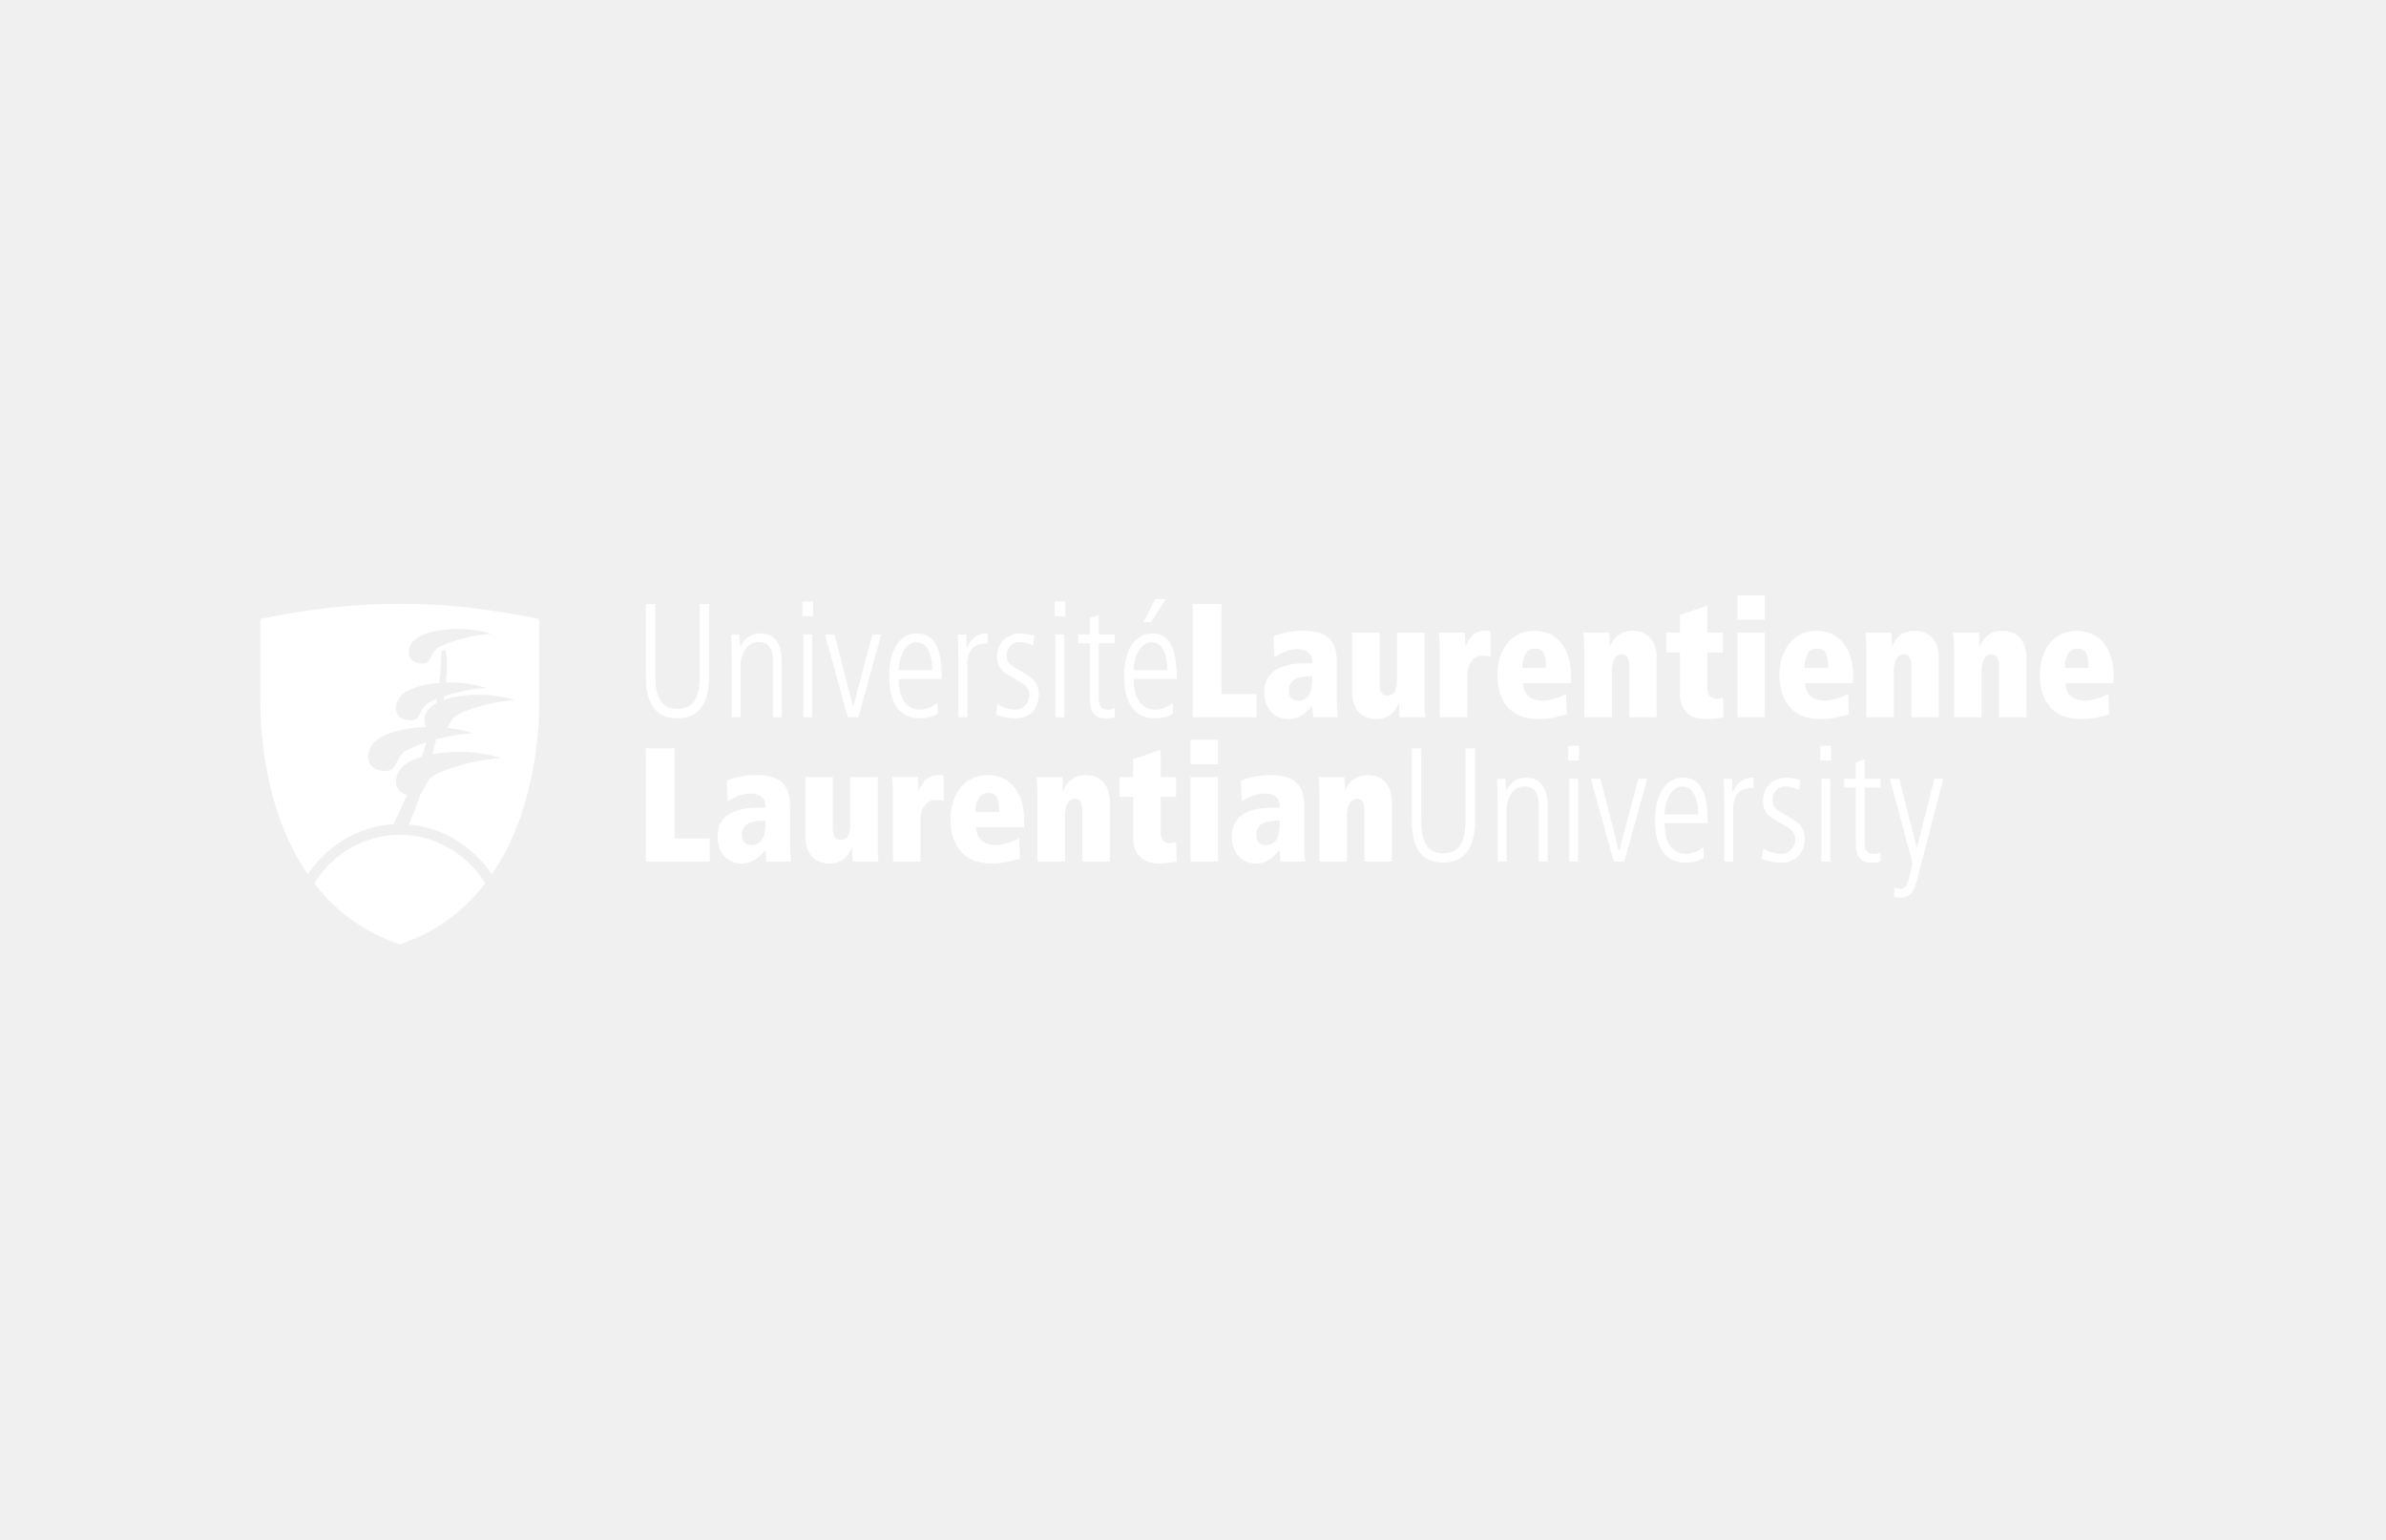
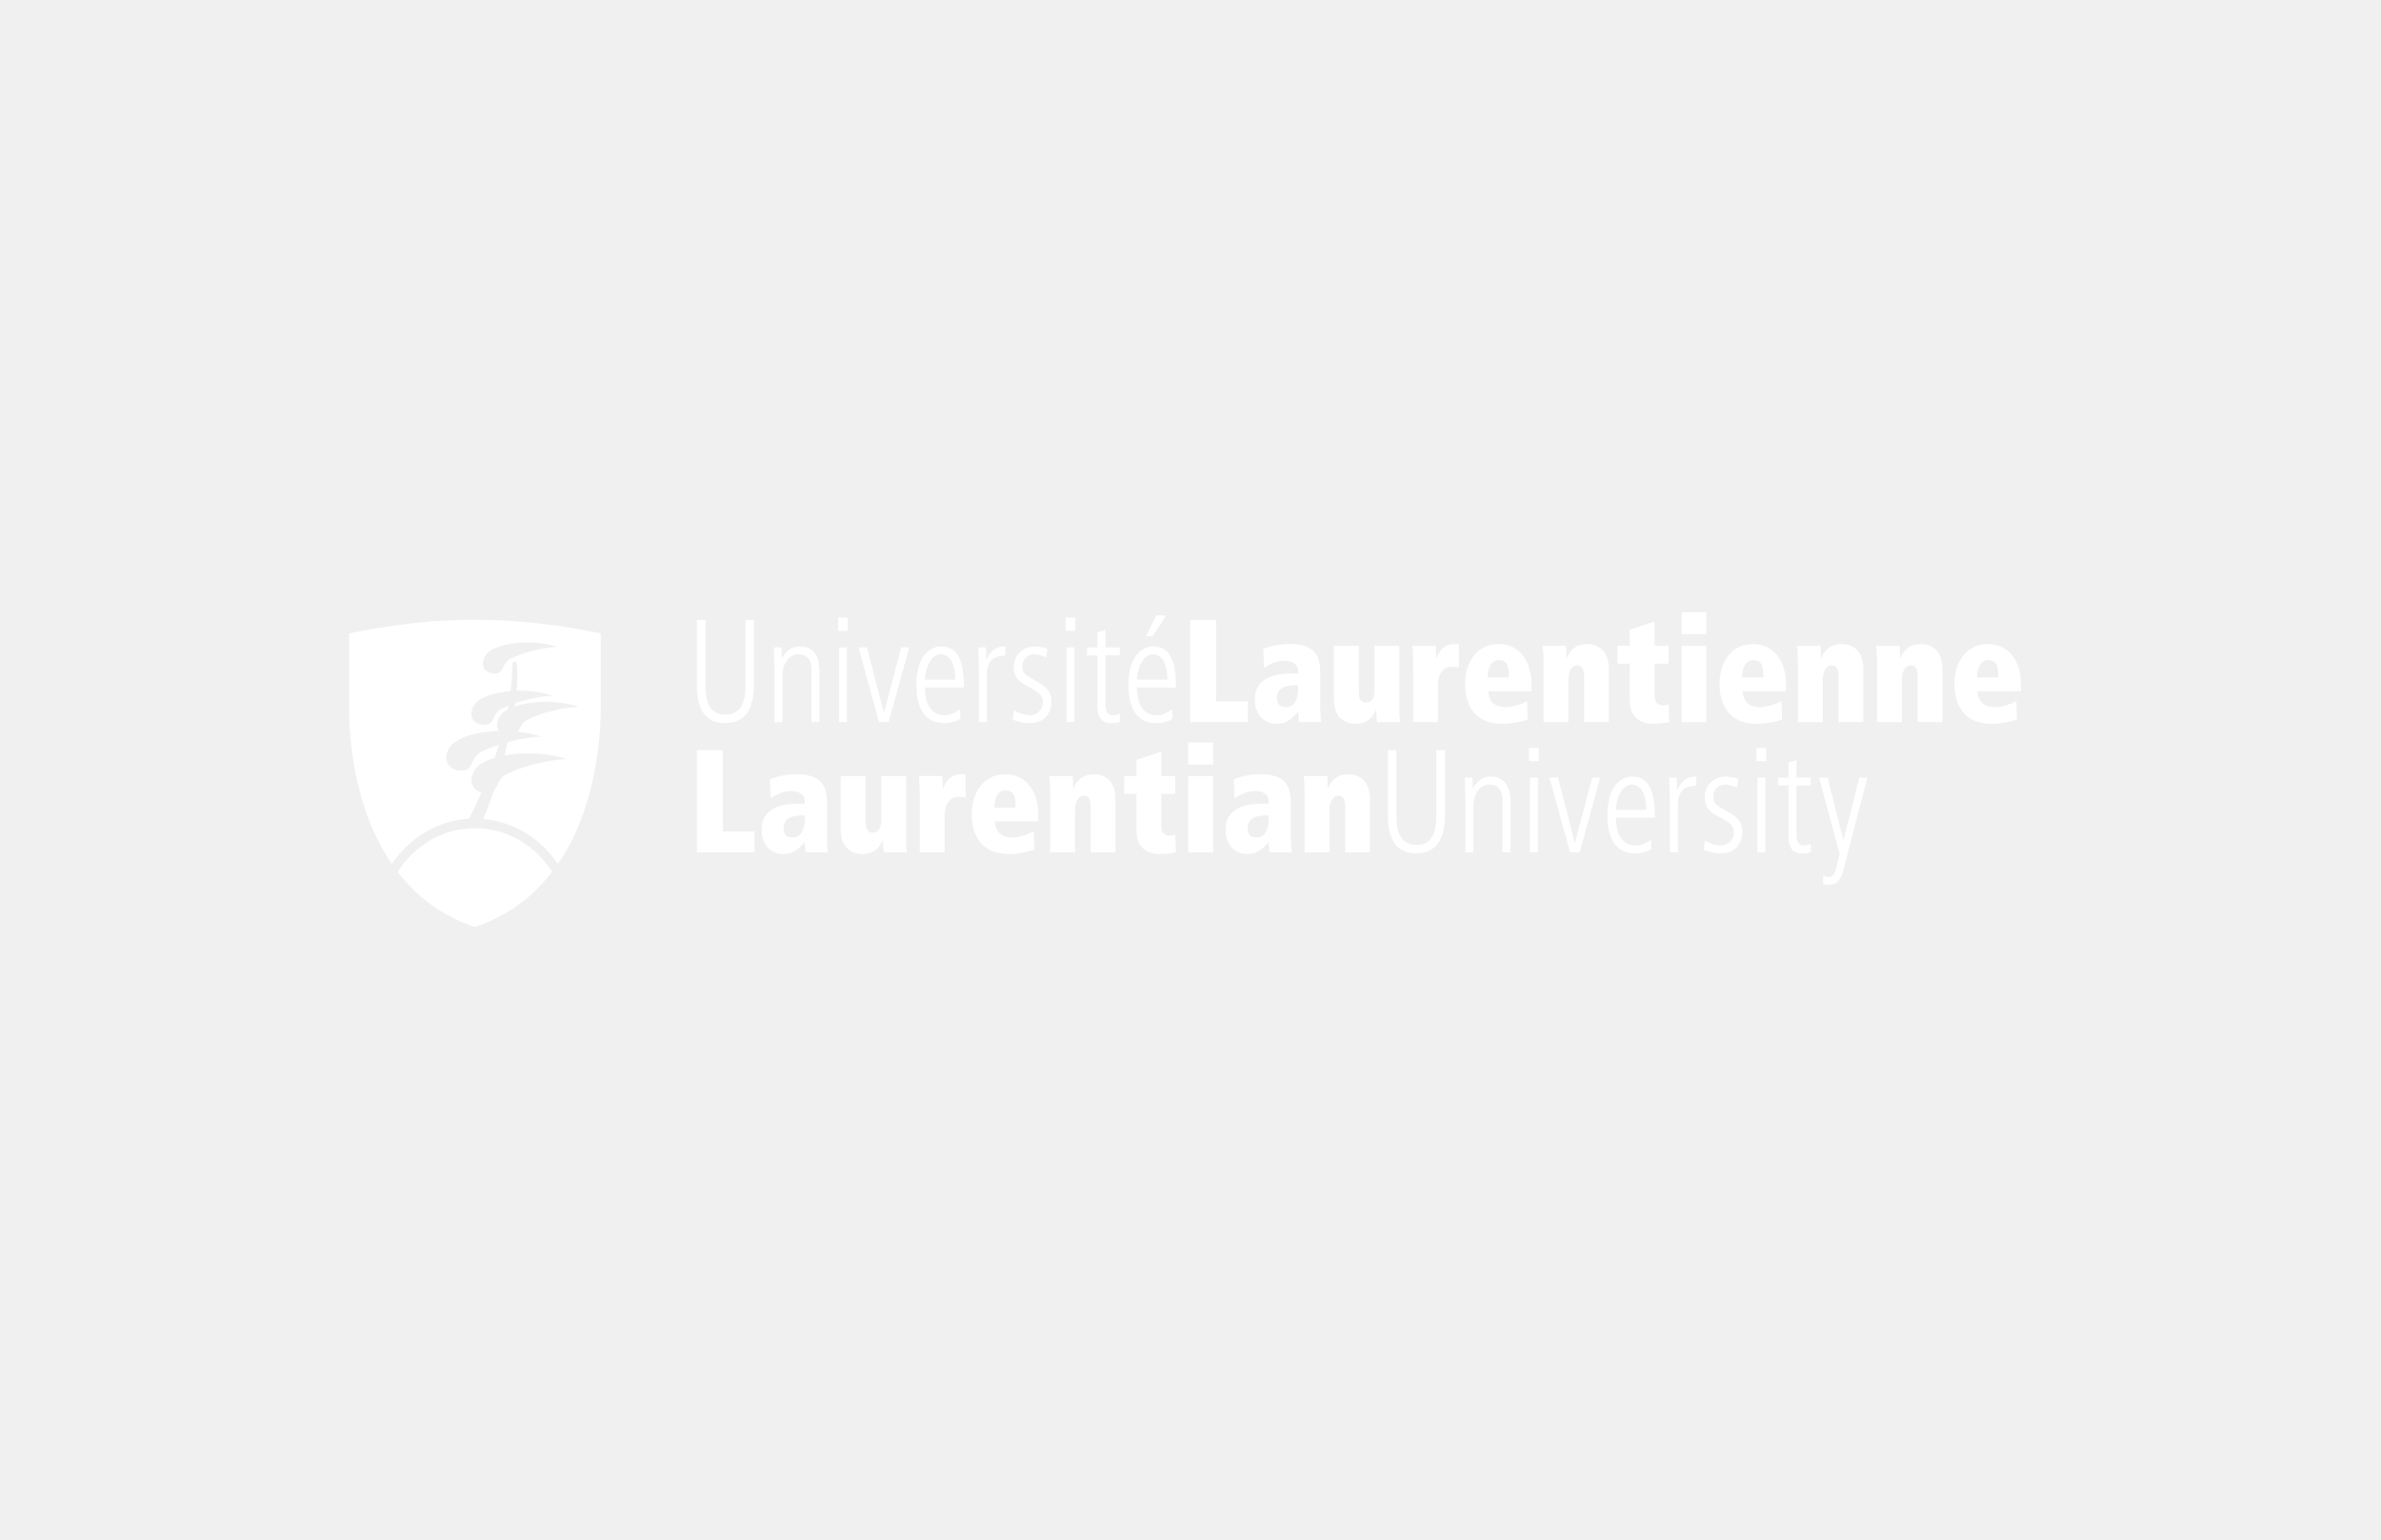
- <svg xmlns="http://www.w3.org/2000/svg" version="1.1" id="Layer_1" x="0px" y="0px" width="358px" height="231px" viewBox="0 0 358 231" enable-background="new 0 0 358 231" xml:space="preserve">
+ <svg xmlns="http://www.w3.org/2000/svg" version="1.1" id="Layer_1" x="0px" y="0px" width="396px" height="256px" viewBox="-19 -12.5 396 256" enable-background="new -19 -12.5 396 256" xml:space="preserve">
  <g>
-     <polygon fill="#FFFFFF" points="96.905,112.308 101.217,112.308 101.217,125.839 106.487,125.839 106.487,129.296 96.905,129.296     " />
-     <path fill="#FFFFFF" d="M118.541,126.508c0,1.02,0.066,2.039,0.126,2.79h-3.661c-0.063-0.571-0.151-1.154-0.151-1.755   c-1.188,1.429-2.124,2.051-3.57,2.051c-2.107,0-3.625-1.596-3.625-4.048c0-2.813,1.997-4.332,6.144-4.332h1.051v-0.382   c0-0.807-0.611-1.74-2.239-1.74c-1.292,0-2.563,0.607-3.438,1.201l-0.135-3.139c0.977-0.397,2.476-0.838,4.462-0.838   c4.194,0,5.036,2.093,5.036,4.705V126.508z M114.855,123.162h-0.474c-1.84,0-3.058,0.617-3.058,2.106   c0,1.122,0.577,1.565,1.43,1.565c1.898,0,2.102-2.063,2.102-3.254V123.162z" />
-     <path fill="#FFFFFF" d="M131.697,127.197c0,0.965,0.063,1.774,0.137,2.101h-3.87c-0.077-0.501-0.105-1.405-0.105-2.112h-0.041   c-0.228,0.684-1.029,2.409-3.375,2.409c-2.035,0-3.624-1.306-3.624-4.084v-8.888h4.143v7.62c0,1.21,0.346,1.802,1.166,1.802   c1.177,0,1.438-1.15,1.438-2.091v-7.331h4.132V127.197z" />
-     <path fill="#FFFFFF" d="M133.976,120.293c0-1.807-0.06-3.105-0.12-3.691h3.856c0.077,0.53,0.099,1.431,0.099,2.127h0.044   c0.344-0.992,1.073-2.412,3.053-2.412c0.306,0,0.432,0.032,0.688,0.074v3.816c-0.175-0.072-0.748-0.137-1.226-0.137   c-1.342,0-2.267,1.234-2.267,2.924v6.304h-4.126V120.293z" />
-     <path fill="#FFFFFF" d="M146.458,124.148c0.112,2.069,1.453,2.686,2.981,2.686c1.119,0,2.484-0.547,3.493-1.01l0.091,3.045   c-0.979,0.326-2.503,0.708-4.178,0.726c-4.841,0.017-6.232-3.443-6.232-6.684c0-3.487,1.944-6.595,5.551-6.595   c3.729,0,5.501,3.143,5.501,6.611v1.221H146.458z M149.908,121.874v-0.362c0-1.709-0.44-2.514-1.684-2.514   c-1.161,0-1.86,1.119-1.86,2.876H149.908z" />
-     <path fill="#FFFFFF" d="M155.659,119.193c0-0.947-0.058-2.008-0.137-2.57h3.867c0.074,0.509,0.097,1.409,0.097,2.105h0.055   c0.219-0.681,1.025-2.41,3.374-2.41c2.027,0,3.607,1.293,3.607,4.102v8.878h-4.132v-7.596c0-1.244-0.341-1.812-1.1-1.812   c-1.045,0-1.496,1.134-1.496,2.454v6.953h-4.135V119.193z" />
-     <path fill="#FFFFFF" d="M167.967,116.623h2.045v-2.695l4.134-1.37v4.065h2.312v2.961h-2.312v5.41c0,1.066,0.61,1.529,1.354,1.529   c0.406,0,0.775-0.072,0.959-0.18l0.119,2.954c-0.545,0.124-1.547,0.296-2.74,0.296c-2.255,0-3.825-1.361-3.825-3.736v-6.273h-2.045   V116.623z" />
-     <path fill="#FFFFFF" d="M178.617,111.026h4.131v3.669h-4.131V111.026z M178.617,116.623h4.131v12.675h-4.131V116.623z" />
-     <path fill="#FFFFFF" d="M195.68,126.508c0,1.02,0.074,2.039,0.162,2.79h-3.691c-0.039-0.571-0.132-1.154-0.132-1.755   c-1.205,1.429-2.124,2.051-3.582,2.051c-2.102,0-3.614-1.596-3.614-4.048c0-2.813,1.986-4.332,6.138-4.332h1.059v-0.382   c0-0.807-0.616-1.74-2.251-1.74c-1.271,0-2.568,0.607-3.433,1.201l-0.137-3.139c0.984-0.397,2.47-0.838,4.458-0.838   c4.202,0,5.023,2.093,5.023,4.705V126.508z M192.019,123.162h-0.479c-1.84,0-3.044,0.617-3.044,2.106   c0,1.122,0.562,1.565,1.418,1.565c1.917,0,2.104-2.063,2.104-3.254V123.162z" />
-     <path fill="#FFFFFF" d="M197.972,119.193c0-0.947-0.057-2.008-0.134-2.57h3.881c0.07,0.509,0.09,1.409,0.09,2.105h0.031   c0.237-0.681,1.049-2.41,3.382-2.41c2.028,0,3.619,1.293,3.619,4.102v8.878h-4.121v-7.596c0-1.244-0.341-1.812-1.116-1.812   c-1.022,0-1.502,1.134-1.502,2.454v6.953h-4.13V119.193z" />
-     <path fill="#FFFFFF" d="M211.832,112.308h1.411v10.705c0,2.566,0.474,5.054,3.332,5.054c2.997,0,3.317-2.743,3.317-5.054v-10.705   h1.441v10.736c0,3.364-1.045,6.427-4.759,6.427c-3.708,0-4.743-2.766-4.743-6.427V112.308z" />
-     <path fill="#FFFFFF" d="M224.714,120.73c0-1.291-0.062-2.566-0.091-3.848h1.238c0.055,0.555,0.077,0.916,0.1,1.82h0.041   c0.273-0.539,1.03-1.994,2.971-1.994c3.239,0,3.239,3.426,3.239,4.256v8.333h-1.328v-8.366c0-0.859,0-2.899-2.176-2.899   c-1.627,0-2.659,1.617-2.659,3.542v7.724h-1.335V120.73z" />
-     <path fill="#FFFFFF" d="M235.455,129.298h1.33v-12.415h-1.33V129.298z M235.3,114.134h1.624v-2.203H235.3V114.134z" />
-     <polygon fill="#FFFFFF" points="238.699,116.883 240.131,116.883 242.903,127.706 242.949,127.706 245.814,116.883    247.146,116.883 243.718,129.298 242.13,129.298  " />
-     <path fill="#FFFFFF" d="M249.755,123.547c0,4.613,2.775,4.613,3.312,4.613c0.751,0,1.843-0.389,2.522-1.005l0.056,1.618   c-0.556,0.318-1.32,0.697-2.725,0.697c-4.58,0-4.58-5.134-4.58-6.375c0-4.687,2.166-6.387,4.141-6.387   c3.404,0,3.746,3.82,3.746,6.838H249.755z M254.805,122.246c0-3.277-1.317-4.214-2.379-4.214c-1.825,0-2.671,2.597-2.671,4.214   H254.805z" />
-     <path fill="#FFFFFF" d="M258.719,120.73c0-1.291-0.063-2.566-0.1-3.848h1.256c0.01,0.729,0.067,1.463,0.073,1.975H260   c0.853-1.788,1.846-2.148,3.128-2.148v1.52c-2.102,0-3.074,0.965-3.074,3.262v7.808h-1.335V120.73z" />
-     <path fill="#FFFFFF" d="M269.925,118.535c-0.655-0.25-1.236-0.503-1.998-0.503c-1.363,0-1.985,1.081-1.985,1.962   c0,1.152,0.425,1.396,1.985,2.324c1.622,0.929,2.855,1.548,2.855,3.556c0,2.242-1.492,3.597-3.466,3.597   c-1.438,0-2.258-0.316-2.954-0.571l0.193-1.581c0.379,0.281,1.57,0.844,2.632,0.844c1.271,0,2.176-1.007,2.176-2.143   c0-1.201-0.721-1.686-2.09-2.412c-1.966-1.037-2.745-1.705-2.745-3.468c0-2.341,1.887-3.434,3.422-3.434   c0.803,0,1.732,0.224,2.17,0.363L269.925,118.535z" />
-     <path fill="#FFFFFF" d="M273.28,129.298h1.328v-12.415h-1.328V129.298z M273.132,114.134h1.61v-2.203h-1.61V114.134z" />
-     <path fill="#FFFFFF" d="M279.783,113.953v2.93h2.375v1.309h-2.375v8.096c0,0.996,0.15,1.873,1.287,1.873   c0.604,0,0.831-0.141,1.088-0.268v1.405c-0.336,0.124-0.915,0.173-1.539,0.173c-1.728,0-2.168-1.404-2.168-2.799v-8.48h-1.754   v-1.309h1.754v-2.487L279.783,113.953z" />
-     <path fill="#FFFFFF" d="M287.579,127.197h0.037l2.623-10.314h1.334l-3.824,14.734c-0.436,1.68-0.799,3.1-2.663,3.1   c-0.369,0-0.559-0.047-0.889-0.146l0.058-1.438c0.236,0.164,0.652,0.256,0.94,0.256c0.656,0,0.989-0.639,1.197-1.423l0.58-2.371   l-3.421-12.712h1.413L287.579,127.197z" />
-     <path fill="#FFFFFF" d="M96.905,90.642h1.424v10.719c0,2.562,0.451,5.031,3.329,5.031c3.006,0,3.323-2.743,3.323-5.031V90.642   h1.422v10.735c0,3.391-1.026,6.431-4.745,6.431c-3.713,0-4.753-2.768-4.753-6.431V90.642z" />
-     <path fill="#FFFFFF" d="M109.793,99.07c0-1.29-0.06-2.558-0.082-3.854h1.237c0.044,0.562,0.061,0.949,0.088,1.824h0.05   c0.269-0.528,1.037-1.989,2.981-1.989c3.227,0,3.227,3.424,3.227,4.258v8.334h-1.323v-8.378c0-0.845,0-2.899-2.178-2.899   c-1.628,0-2.668,1.634-2.668,3.565v7.712h-1.332V99.07z" />
-     <path fill="#FFFFFF" d="M120.529,107.643h1.317V95.214h-1.317V107.643z M120.386,92.477h1.615V90.26h-1.615V92.477z" />
-     <polygon fill="#FFFFFF" points="123.783,95.214 125.203,95.214 127.983,106.031 128.027,106.031 130.896,95.214 132.216,95.214    128.797,107.643 127.196,107.643  " />
-     <path fill="#FFFFFF" d="M134.84,101.9c0,4.608,2.775,4.608,3.3,4.608c0.754,0,1.854-0.413,2.522-1.035l0.063,1.623   c-0.542,0.335-1.32,0.709-2.717,0.709c-4.59,0-4.59-5.135-4.59-6.381c0-4.662,2.169-6.373,4.145-6.373   c3.404,0,3.735,3.823,3.735,6.849H134.84z M139.876,100.577c0-3.292-1.306-4.211-2.377-4.211c-1.817,0-2.659,2.616-2.659,4.211   H139.876z" />
-     <path fill="#FFFFFF" d="M143.802,99.07c0-1.29-0.066-2.558-0.093-3.854h1.259c0.017,0.74,0.055,1.46,0.077,1.978h0.032   c0.861-1.776,1.838-2.143,3.131-2.143v1.523c-2.107,0-3.075,0.955-3.075,3.249v7.82h-1.331V99.07z" />
-     <path fill="#FFFFFF" d="M155.018,96.872c-0.671-0.261-1.243-0.506-1.994-0.506c-1.377,0-1.994,1.092-1.994,1.975   c0,1.139,0.408,1.381,1.994,2.311c1.614,0.922,2.842,1.573,2.842,3.557c0,2.252-1.491,3.598-3.466,3.598   c-1.442,0-2.272-0.297-2.96-0.578l0.188-1.586c0.39,0.292,1.567,0.867,2.656,0.867c1.271,0,2.16-1.035,2.16-2.154   c0-1.188-0.718-1.666-2.088-2.426c-1.969-1.022-2.749-1.686-2.749-3.449c0-2.316,1.882-3.427,3.434-3.427   c0.784,0,1.721,0.231,2.158,0.366L155.018,96.872z" />
-     <path fill="#FFFFFF" d="M158.362,107.643h1.337V95.214h-1.337V107.643z M158.231,92.477h1.617V90.26h-1.617V92.477z" />
-     <path fill="#FFFFFF" d="M164.86,92.295v2.919h2.386v1.331h-2.386v8.09c0,0.99,0.153,1.874,1.287,1.874   c0.603,0,0.836-0.152,1.1-0.282v1.417c-0.323,0.124-0.918,0.166-1.543,0.166c-1.724,0-2.18-1.417-2.18-2.784v-8.48h-1.744v-1.331   h1.744v-2.479L164.86,92.295z" />
-     <path fill="#FFFFFF" d="M170.097,101.9c0,4.608,2.796,4.608,3.317,4.608c0.75,0,1.858-0.413,2.514-1.035l0.076,1.625   c-0.554,0.333-1.344,0.71-2.729,0.71c-4.599,0-4.599-5.138-4.599-6.387c0-4.657,2.179-6.37,4.153-6.37   c3.395,0,3.747,3.821,3.747,6.849H170.097z M175.148,100.577c0-3.292-1.309-4.211-2.387-4.211c-1.801,0-2.665,2.616-2.665,4.211   H175.148z M174.921,89.914l-2.217,3.455h-1.122l1.732-3.455H174.921z" />
-     <polygon fill="#FFFFFF" points="178.953,90.642 183.266,90.642 183.266,104.18 188.536,104.18 188.536,107.646 178.953,107.646     " />
-     <path fill="#FFFFFF" d="M200.575,104.835c0,1.031,0.073,2.063,0.143,2.808h-3.677c-0.033-0.583-0.144-1.164-0.144-1.749   c-1.178,1.403-2.111,2.033-3.564,2.033c-2.111,0-3.636-1.601-3.636-4.027c0-2.824,2.003-4.348,6.158-4.348h1.042v-0.385   c0-0.803-0.604-1.736-2.229-1.736c-1.292,0-2.572,0.6-3.447,1.194l-0.134-3.145c0.98-0.379,2.481-0.828,4.473-0.828   c4.192,0,5.015,2.11,5.015,4.701V104.835z M196.897,101.499h-0.474c-1.834,0-3.047,0.618-3.047,2.104   c0,1.117,0.577,1.549,1.433,1.549c1.887,0,2.088-2.033,2.088-3.235V101.499z" />
-     <path fill="#FFFFFF" d="M213.741,105.537c0,0.971,0.075,1.76,0.128,2.11h-3.873c-0.056-0.518-0.082-1.42-0.082-2.116h-0.057   c-0.225,0.682-1.034,2.396-3.36,2.396c-2.041,0-3.637-1.285-3.637-4.082v-8.906h4.137v7.641c0,1.221,0.336,1.802,1.172,1.802   c1.191,0,1.439-1.145,1.439-2.087v-7.355h4.133V105.537z" />
-     <path fill="#FFFFFF" d="M216.029,98.625c0-1.793-0.061-3.079-0.142-3.686h3.892c0.059,0.519,0.085,1.427,0.085,2.126h0.048   c0.342-0.999,1.072-2.41,3.036-2.41c0.306,0,0.448,0.027,0.696,0.077v3.824c-0.188-0.078-0.76-0.136-1.239-0.136   c-1.333,0-2.254,1.236-2.254,2.924v6.299h-4.122V98.625z" />
-     <path fill="#FFFFFF" d="M228.513,102.511c0.12,2.041,1.441,2.641,2.978,2.641c1.126,0,2.49-0.517,3.486-0.993l0.093,3.037   c-0.987,0.349-2.5,0.712-4.178,0.735c-4.827,0.033-6.228-3.436-6.228-6.69c0-3.485,1.945-6.584,5.55-6.584   c3.736,0,5.499,3.154,5.499,6.601v1.254H228.513z M231.948,100.22v-0.377c0-1.708-0.436-2.512-1.67-2.512   c-1.166,0-1.865,1.117-1.865,2.889H231.948z" />
-     <path fill="#FFFFFF" d="M237.711,97.532c0-0.952-0.081-1.986-0.145-2.593h3.874c0.062,0.519,0.094,1.427,0.094,2.126h0.043   c0.231-0.688,1.028-2.41,3.364-2.41c2.05,0,3.629,1.301,3.629,4.084v8.907h-4.113v-7.627c0-1.227-0.36-1.815-1.143-1.815   c-1.021,0-1.467,1.152-1.467,2.476v6.967h-4.137V97.532z" />
-     <path fill="#FFFFFF" d="M250.012,94.939h2.046v-2.663l4.126-1.373v4.036h2.321v2.984h-2.321v5.394c0,1.094,0.626,1.543,1.355,1.543   c0.415,0,0.782-0.071,0.966-0.193l0.114,2.976c-0.539,0.11-1.549,0.287-2.73,0.287c-2.274,0-3.831-1.356-3.831-3.722v-6.285h-2.046   V94.939z" />
-     <path fill="#FFFFFF" d="M260.683,89.36h4.11v3.664h-4.11V89.36z M260.683,94.939h4.11v12.708h-4.11V94.939z" />
-     <path fill="#FFFFFF" d="M270.833,102.511c0.104,2.041,1.438,2.641,2.97,2.641c1.14,0,2.486-0.517,3.496-0.993l0.096,3.037   c-0.989,0.349-2.508,0.712-4.18,0.735c-4.841,0.033-6.23-3.436-6.23-6.69c0-3.485,1.962-6.584,5.545-6.584   c3.732,0,5.51,3.154,5.51,6.601v1.254H270.833z M274.268,100.22v-0.377c0-1.708-0.438-2.512-1.669-2.512   c-1.172,0-1.855,1.117-1.855,2.889H274.268z" />
-     <path fill="#FFFFFF" d="M280.029,97.532c0-0.952-0.074-1.986-0.147-2.593h3.878c0.078,0.519,0.091,1.427,0.091,2.126h0.062   c0.221-0.688,1.019-2.41,3.362-2.41c2.046,0,3.631,1.301,3.631,4.084v8.907h-4.128v-7.627c0-1.227-0.346-1.815-1.138-1.815   c-1.033,0-1.485,1.152-1.485,2.476v6.967h-4.126V97.532z" />
-     <path fill="#FFFFFF" d="M293.194,97.532c0-0.952-0.061-1.986-0.141-2.593h3.876c0.056,0.519,0.088,1.427,0.088,2.126h0.047   c0.234-0.688,1.021-2.41,3.367-2.41c2.035,0,3.622,1.301,3.622,4.084v8.907h-4.12v-7.627c0-1.227-0.341-1.815-1.114-1.815   c-1.051,0-1.505,1.152-1.505,2.476v6.967h-4.12V97.532z" />
-     <path fill="#FFFFFF" d="M309.907,102.511c0.101,2.041,1.436,2.641,2.98,2.641c1.122,0,2.476-0.517,3.472-0.993l0.095,3.037   c-0.991,0.349-2.505,0.712-4.16,0.735c-4.841,0.033-6.238-3.436-6.238-6.69c0-3.485,1.937-6.584,5.546-6.584   c3.752,0,5.511,3.154,5.511,6.601v1.254H309.907z M313.351,100.22v-0.377c0-1.708-0.439-2.512-1.684-2.512   c-1.169,0-1.845,1.117-1.845,2.889H313.351z" />
-     <path fill="#FFFFFF" d="M59.984,125.285c-5.344,0-10.064,2.875-12.842,7.278c3.015,3.917,7.151,7.267,12.842,9.159   c5.68-1.893,9.823-5.242,12.848-9.159C70.051,128.16,65.329,125.285,59.984,125.285" />
-     <path fill="#FFFFFF" d="M59.984,90.615c-7.259,0-14.25,0.891-20.929,2.28v12.493c0,3.793,0.493,16.201,7.119,25.839   c2.905-4.324,7.561-7.198,12.847-7.525c0.652-1.307,1.361-2.77,2.049-4.379c-2.035-0.502-2.035-2.701-0.836-4.087   c0.594-0.693,1.683-1.244,3.036-1.667c0.248-0.709,0.479-1.438,0.699-2.162c-1.133,0.363-2.189,0.787-2.952,1.205   c-1.988,1.053-1.078,3.329-3.622,3.086c-2.536-0.264-2.646-2.709-1.354-4.194c1.217-1.378,4.413-2.289,7.928-2.404   c-0.52-0.772-0.303-1.931,0.424-2.772c0.242-0.295,0.616-0.542,1.045-0.789c0.047-0.218,0.077-0.438,0.11-0.649   c-0.432,0.182-0.836,0.369-1.172,0.531c-1.713,0.932-0.926,2.876-3.116,2.671c-2.181-0.221-2.258-2.324-1.158-3.617   c0.929-1.057,3.202-1.772,5.82-1.986c0.192-1.598,0.313-3.196,0.308-4.775l0.594-0.179c0.289,0.938,0.294,2.691,0.088,4.888   c2.024-0.052,4.188,0.192,6.043,0.841c-1.876,0.028-4.316,0.567-6.293,1.211c-0.022,0.195-0.047,0.371-0.069,0.572   c2.784-0.982,7.229-1.117,10.65,0.047c-2.734,0.077-6.616,1.128-8.59,2.192c-0.971,0.508-1.136,1.358-1.504,1.95   c1.336,0.157,2.674,0.407,3.872,0.819c-1.669,0.047-3.688,0.402-5.583,0.908c-0.171,0.749-0.342,1.483-0.539,2.229   c3.119-0.586,7.102-0.49,10.301,0.602c-3.171,0.094-7.693,1.31-10.009,2.539c-1.35,0.74-1.348,2.048-2.046,2.698   c-0.534,1.607-1.145,3.199-1.793,4.718c5.127,0.433,9.599,3.278,12.446,7.481c6.626-9.638,7.116-22.046,7.116-25.839V92.895   C74.248,91.506,67.251,90.615,59.984,90.615 M65.852,97.134c-1.554,0.853-0.842,2.624-2.842,2.417   c-1.992-0.198-2.06-2.104-1.045-3.284c1.582-1.818,7.525-2.555,11.72-1.13C71.204,95.214,67.656,96.176,65.852,97.134" />
+     <polygon fill="#FFFFFF" points="96.905,112.267 101.217,112.267 101.217,125.798 106.487,125.798 106.487,129.255 96.905,129.255     " />
+     <path fill="#FFFFFF" d="M118.541,126.467c0,1.02,0.066,2.039,0.126,2.79h-3.661c-0.063-0.571-0.151-1.153-0.151-1.755   c-1.188,1.43-2.124,2.051-3.57,2.051c-2.107,0-3.625-1.596-3.625-4.048c0-2.813,1.997-4.332,6.144-4.332h1.051v-0.382   c0-0.807-0.611-1.74-2.239-1.74c-1.292,0-2.563,0.607-3.438,1.201l-0.135-3.139c0.977-0.397,2.476-0.838,4.462-0.838   c4.194,0,5.036,2.093,5.036,4.705V126.467z M114.855,123.121h-0.474c-1.84,0-3.058,0.617-3.058,2.105   c0,1.123,0.577,1.565,1.43,1.565c1.898,0,2.102-2.063,2.102-3.254V123.121z" />
+     <path fill="#FFFFFF" d="M131.697,127.156c0,0.965,0.062,1.773,0.137,2.101h-3.87c-0.077-0.501-0.105-1.405-0.105-2.112h-0.041   c-0.228,0.685-1.029,2.409-3.375,2.409c-2.035,0-3.624-1.306-3.624-4.084v-8.888h4.143v7.62c0,1.21,0.346,1.802,1.166,1.802   c1.177,0,1.438-1.15,1.438-2.091v-7.331h4.132L131.697,127.156L131.697,127.156z" />
+     <path fill="#FFFFFF" d="M133.976,120.252c0-1.807-0.06-3.105-0.12-3.691h3.856c0.077,0.53,0.099,1.432,0.099,2.127h0.044   c0.344-0.991,1.073-2.412,3.053-2.412c0.306,0,0.432,0.033,0.688,0.074v3.816c-0.175-0.072-0.748-0.137-1.226-0.137   c-1.342,0-2.267,1.233-2.267,2.924v6.304h-4.126L133.976,120.252L133.976,120.252z" />
+     <path fill="#FFFFFF" d="M146.458,124.107c0.112,2.068,1.453,2.686,2.981,2.686c1.119,0,2.484-0.547,3.493-1.01l0.091,3.045   c-0.979,0.326-2.503,0.708-4.178,0.726c-4.841,0.017-6.231-3.442-6.231-6.684c0-3.487,1.944-6.595,5.551-6.595   c3.729,0,5.501,3.143,5.501,6.61v1.222H146.458z M149.908,121.833v-0.362c0-1.709-0.44-2.514-1.684-2.514   c-1.161,0-1.86,1.119-1.86,2.876H149.908z" />
+     <path fill="#FFFFFF" d="M155.659,119.152c0-0.947-0.058-2.008-0.137-2.57h3.867c0.074,0.509,0.097,1.409,0.097,2.105h0.055   c0.219-0.682,1.025-2.41,3.374-2.41c2.027,0,3.607,1.293,3.607,4.102v8.878h-4.132v-7.596c0-1.244-0.341-1.812-1.1-1.812   c-1.045,0-1.496,1.133-1.496,2.453v6.953h-4.135V119.152z" />
+     <path fill="#FFFFFF" d="M167.967,116.582h2.045v-2.695l4.134-1.37v4.065h2.312v2.961h-2.312v5.41c0,1.066,0.61,1.529,1.354,1.529   c0.406,0,0.775-0.072,0.959-0.181l0.119,2.954c-0.545,0.124-1.547,0.296-2.74,0.296c-2.255,0-3.825-1.36-3.825-3.735v-6.273h-2.045   L167.967,116.582L167.967,116.582z" />
+     <path fill="#FFFFFF" d="M178.617,110.984h4.131v3.669h-4.131V110.984z M178.617,116.582h4.131v12.675h-4.131V116.582z" />
+     <path fill="#FFFFFF" d="M195.68,126.467c0,1.02,0.074,2.039,0.162,2.79h-3.691c-0.039-0.571-0.131-1.153-0.131-1.755   c-1.205,1.43-2.125,2.051-3.582,2.051c-2.103,0-3.614-1.596-3.614-4.048c0-2.813,1.985-4.332,6.138-4.332h1.059v-0.382   c0-0.807-0.615-1.74-2.25-1.74c-1.271,0-2.568,0.607-3.434,1.201l-0.137-3.139c0.984-0.397,2.47-0.838,4.458-0.838   c4.202,0,5.022,2.093,5.022,4.705V126.467z M192.02,123.121h-0.479c-1.84,0-3.044,0.617-3.044,2.105   c0,1.123,0.562,1.565,1.418,1.565c1.917,0,2.104-2.063,2.104-3.254v-0.417H192.02z" />
+     <path fill="#FFFFFF" d="M197.973,119.152c0-0.947-0.058-2.008-0.135-2.57h3.881c0.07,0.509,0.09,1.409,0.09,2.105h0.031   c0.237-0.682,1.049-2.41,3.383-2.41c2.027,0,3.618,1.293,3.618,4.102v8.878h-4.121v-7.596c0-1.244-0.341-1.812-1.116-1.812   c-1.021,0-1.502,1.133-1.502,2.453v6.953h-4.129V119.152z" />
+     <path fill="#FFFFFF" d="M211.832,112.267h1.411v10.706c0,2.565,0.474,5.053,3.332,5.053c2.997,0,3.317-2.742,3.317-5.053v-10.706   h1.44v10.736c0,3.364-1.045,6.427-4.759,6.427c-3.708,0-4.743-2.766-4.743-6.427L211.832,112.267L211.832,112.267z" />
+     <path fill="#FFFFFF" d="M224.714,120.689c0-1.291-0.062-2.566-0.091-3.849h1.238c0.055,0.556,0.076,0.916,0.1,1.82h0.041   c0.273-0.539,1.03-1.994,2.971-1.994c3.239,0,3.239,3.426,3.239,4.256v8.333h-1.328v-8.365c0-0.859,0-2.899-2.176-2.899   c-1.627,0-2.659,1.616-2.659,3.542v7.724h-1.335V120.689z" />
+     <path fill="#FFFFFF" d="M235.455,129.257h1.33v-12.415h-1.33V129.257z M235.3,114.093h1.624v-2.203H235.3V114.093z" />
+     <polygon fill="#FFFFFF" points="238.699,116.842 240.131,116.842 242.902,127.665 242.949,127.665 245.814,116.842    247.146,116.842 243.718,129.257 242.13,129.257  " />
+     <path fill="#FFFFFF" d="M249.755,123.506c0,4.613,2.775,4.613,3.312,4.613c0.752,0,1.844-0.389,2.522-1.005l0.056,1.618   c-0.556,0.317-1.319,0.697-2.725,0.697c-4.58,0-4.58-5.135-4.58-6.375c0-4.688,2.166-6.388,4.141-6.388   c3.404,0,3.746,3.82,3.746,6.838L249.755,123.506L249.755,123.506z M254.805,122.205c0-3.277-1.316-4.214-2.379-4.214   c-1.824,0-2.671,2.597-2.671,4.214H254.805z" />
+     <path fill="#FFFFFF" d="M258.719,120.689c0-1.291-0.062-2.566-0.1-3.849h1.256c0.01,0.729,0.066,1.463,0.073,1.976H260   c0.854-1.789,1.846-2.148,3.128-2.148v1.52c-2.103,0-3.074,0.965-3.074,3.263v7.808h-1.335V120.689z" />
+     <path fill="#FFFFFF" d="M269.925,118.494c-0.655-0.25-1.235-0.503-1.998-0.503c-1.362,0-1.985,1.081-1.985,1.962   c0,1.152,0.426,1.396,1.985,2.324c1.622,0.929,2.855,1.548,2.855,3.556c0,2.242-1.492,3.597-3.466,3.597   c-1.438,0-2.258-0.315-2.955-0.57l0.193-1.582c0.379,0.281,1.57,0.845,2.633,0.845c1.271,0,2.176-1.007,2.176-2.144   c0-1.201-0.721-1.686-2.09-2.412c-1.967-1.037-2.746-1.705-2.746-3.467c0-2.342,1.888-3.435,3.423-3.435   c0.803,0,1.731,0.224,2.17,0.362L269.925,118.494z" />
+     <path fill="#FFFFFF" d="M273.28,129.257h1.327v-12.415h-1.327V129.257z M273.132,114.093h1.61v-2.203h-1.61V114.093z" />
+     <path fill="#FFFFFF" d="M279.783,113.912v2.93h2.375v1.309h-2.375v8.097c0,0.996,0.15,1.873,1.287,1.873   c0.604,0,0.83-0.142,1.088-0.269v1.405c-0.336,0.124-0.915,0.173-1.539,0.173c-1.729,0-2.168-1.404-2.168-2.799v-8.48h-1.754   v-1.309h1.754v-2.487L279.783,113.912z" />
+     <path fill="#FFFFFF" d="M287.579,127.156h0.037l2.623-10.314h1.334l-3.824,14.734c-0.437,1.68-0.799,3.1-2.663,3.1   c-0.369,0-0.559-0.047-0.889-0.146l0.058-1.438c0.236,0.164,0.652,0.256,0.94,0.256c0.656,0,0.988-0.639,1.197-1.423l0.58-2.371   l-3.422-12.712h1.413L287.579,127.156z" />
+     <path fill="#FFFFFF" d="M96.905,90.601h1.424v10.719c0,2.562,0.451,5.031,3.329,5.031c3.006,0,3.323-2.743,3.323-5.031V90.601   h1.422v10.735c0,3.391-1.026,6.431-4.745,6.431c-3.713,0-4.753-2.768-4.753-6.431V90.601z" />
+     <path fill="#FFFFFF" d="M109.793,99.028c0-1.289-0.06-2.558-0.082-3.854h1.237c0.044,0.562,0.061,0.949,0.088,1.824h0.05   c0.269-0.528,1.037-1.989,2.981-1.989c3.227,0,3.227,3.424,3.227,4.258v8.334h-1.323v-8.378c0-0.845,0-2.898-2.178-2.898   c-1.628,0-2.668,1.634-2.668,3.564v7.712h-1.332V99.028z" />
+     <path fill="#FFFFFF" d="M120.529,107.602h1.317V95.173h-1.317V107.602z M120.386,92.436h1.615v-2.217h-1.615V92.436z" />
+     <polygon fill="#FFFFFF" points="123.783,95.173 125.203,95.173 127.983,105.99 128.027,105.99 130.896,95.173 132.216,95.173    128.797,107.602 127.196,107.602  " />
+     <path fill="#FFFFFF" d="M134.84,101.858c0,4.608,2.775,4.608,3.3,4.608c0.754,0,1.854-0.413,2.522-1.035l0.063,1.623   c-0.542,0.335-1.32,0.709-2.717,0.709c-4.59,0-4.59-5.135-4.59-6.381c0-4.662,2.169-6.373,4.145-6.373   c3.404,0,3.735,3.823,3.735,6.849H134.84z M139.876,100.536c0-3.292-1.306-4.211-2.377-4.211c-1.817,0-2.659,2.615-2.659,4.211   H139.876z" />
+     <path fill="#FFFFFF" d="M143.802,99.028c0-1.289-0.066-2.558-0.093-3.854h1.259c0.017,0.74,0.055,1.46,0.077,1.978h0.032   c0.861-1.775,1.838-2.143,3.131-2.143v1.523c-2.107,0-3.075,0.955-3.075,3.249v7.819h-1.331V99.028z" />
+     <path fill="#FFFFFF" d="M155.018,96.831c-0.671-0.262-1.243-0.506-1.994-0.506c-1.377,0-1.994,1.092-1.994,1.975   c0,1.139,0.408,1.381,1.994,2.311c1.614,0.923,2.842,1.573,2.842,3.558c0,2.252-1.491,3.598-3.466,3.598   c-1.442,0-2.272-0.297-2.96-0.578l0.188-1.586c0.39,0.292,1.567,0.867,2.656,0.867c1.271,0,2.16-1.035,2.16-2.154   c0-1.188-0.718-1.666-2.088-2.426c-1.969-1.021-2.749-1.686-2.749-3.449c0-2.315,1.882-3.427,3.434-3.427   c0.784,0,1.721,0.231,2.158,0.366L155.018,96.831z" />
+     <path fill="#FFFFFF" d="M158.362,107.602h1.337V95.173h-1.337V107.602z M158.231,92.436h1.617v-2.217h-1.617V92.436z" />
+     <path fill="#FFFFFF" d="M164.86,92.254v2.919h2.386v1.331h-2.386v8.09c0,0.99,0.153,1.874,1.287,1.874   c0.603,0,0.836-0.152,1.1-0.282v1.417c-0.323,0.124-0.918,0.166-1.543,0.166c-1.724,0-2.18-1.417-2.18-2.784v-8.479h-1.744v-1.331   h1.744v-2.479L164.86,92.254z" />
+     <path fill="#FFFFFF" d="M170.097,101.858c0,4.608,2.796,4.608,3.317,4.608c0.75,0,1.858-0.413,2.514-1.035l0.076,1.625   c-0.554,0.333-1.344,0.71-2.729,0.71c-4.599,0-4.599-5.138-4.599-6.387c0-4.657,2.179-6.37,4.153-6.37   c3.395,0,3.747,3.821,3.747,6.849H170.097z M175.148,100.536c0-3.292-1.309-4.211-2.387-4.211c-1.801,0-2.665,2.615-2.665,4.211   H175.148z M174.921,89.873l-2.217,3.455h-1.122l1.732-3.455H174.921z" />
+     <polygon fill="#FFFFFF" points="178.953,90.601 183.266,90.601 183.266,104.139 188.536,104.139 188.536,107.604 178.953,107.604     " />
+     <path fill="#FFFFFF" d="M200.575,104.794c0,1.031,0.073,2.062,0.143,2.808h-3.677c-0.033-0.583-0.145-1.164-0.145-1.749   c-1.178,1.403-2.11,2.033-3.563,2.033c-2.11,0-3.636-1.601-3.636-4.027c0-2.823,2.003-4.348,6.158-4.348h1.041v-0.385   c0-0.803-0.604-1.736-2.229-1.736c-1.292,0-2.572,0.601-3.447,1.194l-0.134-3.146c0.979-0.379,2.481-0.828,4.474-0.828   c4.191,0,5.015,2.11,5.015,4.701V104.794z M196.896,101.458h-0.474c-1.834,0-3.047,0.618-3.047,2.104   c0,1.117,0.577,1.549,1.433,1.549c1.887,0,2.088-2.032,2.088-3.234V101.458z" />
+     <path fill="#FFFFFF" d="M213.741,105.496c0,0.971,0.075,1.76,0.128,2.109h-3.873c-0.057-0.518-0.082-1.42-0.082-2.115h-0.057   c-0.226,0.682-1.034,2.396-3.36,2.396c-2.041,0-3.638-1.285-3.638-4.082v-8.906h4.138v7.642c0,1.221,0.336,1.802,1.172,1.802   c1.19,0,1.438-1.145,1.438-2.087v-7.355h4.134V105.496z" />
+     <path fill="#FFFFFF" d="M216.029,98.584c0-1.793-0.062-3.079-0.143-3.687h3.893c0.059,0.52,0.085,1.428,0.085,2.126h0.048   c0.342-0.999,1.072-2.409,3.036-2.409c0.306,0,0.448,0.026,0.696,0.076v3.824c-0.188-0.078-0.761-0.136-1.239-0.136   c-1.333,0-2.255,1.236-2.255,2.924v6.299h-4.121V98.584L216.029,98.584z" />
+     <path fill="#FFFFFF" d="M228.514,102.47c0.119,2.041,1.44,2.641,2.978,2.641c1.126,0,2.489-0.517,3.485-0.992l0.094,3.037   c-0.987,0.349-2.5,0.712-4.178,0.734c-4.828,0.033-6.229-3.436-6.229-6.689c0-3.485,1.945-6.584,5.55-6.584   c3.736,0,5.499,3.153,5.499,6.601v1.254L228.514,102.47L228.514,102.47z M231.948,100.179v-0.377c0-1.708-0.437-2.512-1.671-2.512   c-1.166,0-1.864,1.117-1.864,2.889H231.948z" />
+     <path fill="#FFFFFF" d="M237.711,97.491c0-0.952-0.081-1.986-0.145-2.594h3.873c0.062,0.52,0.095,1.428,0.095,2.126h0.043   c0.231-0.688,1.028-2.409,3.364-2.409c2.05,0,3.629,1.301,3.629,4.084v8.906h-4.113v-7.627c0-1.227-0.359-1.814-1.143-1.814   c-1.021,0-1.467,1.151-1.467,2.476v6.967h-4.138L237.711,97.491L237.711,97.491z" />
+     <path fill="#FFFFFF" d="M250.012,94.897h2.047v-2.663l4.125-1.373v4.036h2.321v2.984h-2.321v5.394c0,1.095,0.627,1.543,1.355,1.543   c0.415,0,0.782-0.07,0.966-0.192l0.114,2.976c-0.539,0.11-1.549,0.287-2.73,0.287c-2.273,0-3.83-1.355-3.83-3.722v-6.285h-2.047   V94.897L250.012,94.897z" />
+     <path fill="#FFFFFF" d="M260.684,89.318h4.109v3.664h-4.109V89.318z M260.684,94.897h4.109v12.708h-4.109V94.897z" />
+     <path fill="#FFFFFF" d="M270.833,102.47c0.104,2.041,1.438,2.641,2.97,2.641c1.141,0,2.486-0.517,3.496-0.992l0.096,3.037   c-0.988,0.349-2.508,0.712-4.18,0.734c-4.841,0.033-6.23-3.436-6.23-6.689c0-3.485,1.963-6.584,5.546-6.584   c3.731,0,5.51,3.153,5.51,6.601v1.254L270.833,102.47L270.833,102.47z M274.268,100.179v-0.377c0-1.708-0.438-2.512-1.668-2.512   c-1.173,0-1.855,1.117-1.855,2.889H274.268z" />
+     <path fill="#FFFFFF" d="M280.029,97.491c0-0.952-0.074-1.986-0.147-2.594h3.878c0.078,0.52,0.092,1.428,0.092,2.126h0.062   c0.221-0.688,1.019-2.409,3.362-2.409c2.045,0,3.631,1.301,3.631,4.084v8.906h-4.129v-7.627c0-1.227-0.346-1.814-1.137-1.814   c-1.033,0-1.485,1.151-1.485,2.476v6.967h-4.126V97.491L280.029,97.491z" />
+     <path fill="#FFFFFF" d="M293.193,97.491c0-0.952-0.061-1.986-0.141-2.594h3.877c0.055,0.52,0.088,1.428,0.088,2.126h0.047   c0.233-0.688,1.021-2.409,3.367-2.409c2.034,0,3.621,1.301,3.621,4.084v8.906h-4.119v-7.627c0-1.227-0.342-1.814-1.115-1.814   c-1.051,0-1.504,1.151-1.504,2.476v6.967h-4.121V97.491L293.193,97.491z" />
+     <path fill="#FFFFFF" d="M309.907,102.47c0.101,2.041,1.436,2.641,2.979,2.641c1.122,0,2.477-0.517,3.473-0.992l0.095,3.037   c-0.991,0.349-2.505,0.712-4.16,0.734c-4.841,0.033-6.238-3.436-6.238-6.689c0-3.485,1.938-6.584,5.546-6.584   c3.752,0,5.512,3.153,5.512,6.601v1.254L309.907,102.47L309.907,102.47z M313.351,100.179v-0.377c0-1.708-0.438-2.512-1.684-2.512   c-1.169,0-1.845,1.117-1.845,2.889H313.351z" />
+     <path fill="#FFFFFF" d="M59.984,125.244c-5.344,0-10.064,2.875-12.842,7.277c3.015,3.918,7.151,7.268,12.842,9.16   c5.68-1.894,9.823-5.242,12.848-9.16C70.051,128.119,65.329,125.244,59.984,125.244" />
+     <path fill="#FFFFFF" d="M59.984,90.574c-7.259,0-14.25,0.891-20.929,2.279v12.493c0,3.793,0.493,16.201,7.119,25.839   c2.905-4.324,7.561-7.197,12.847-7.524c0.652-1.308,1.361-2.771,2.049-4.379c-2.035-0.502-2.035-2.701-0.836-4.088   c0.594-0.692,1.683-1.243,3.036-1.667c0.248-0.709,0.479-1.438,0.699-2.161c-1.133,0.362-2.189,0.786-2.952,1.205   c-1.988,1.053-1.078,3.328-3.622,3.086c-2.536-0.265-2.646-2.709-1.354-4.194c1.217-1.378,4.413-2.289,7.928-2.404   c-0.52-0.771-0.303-1.931,0.424-2.771c0.242-0.295,0.616-0.542,1.045-0.789c0.047-0.218,0.077-0.438,0.11-0.649   c-0.432,0.183-0.836,0.369-1.172,0.531c-1.713,0.932-0.926,2.876-3.116,2.671c-2.181-0.221-2.258-2.324-1.158-3.617   c0.929-1.057,3.202-1.771,5.82-1.985c0.192-1.599,0.313-3.196,0.308-4.775l0.594-0.179c0.289,0.938,0.294,2.69,0.088,4.888   c2.024-0.052,4.188,0.192,6.043,0.841c-1.876,0.028-4.316,0.567-6.293,1.211c-0.022,0.195-0.047,0.371-0.069,0.572   c2.784-0.982,7.229-1.117,10.65,0.047c-2.734,0.077-6.616,1.128-8.59,2.192c-0.971,0.508-1.136,1.357-1.504,1.949   c1.336,0.157,2.674,0.407,3.872,0.819c-1.669,0.047-3.688,0.402-5.583,0.908c-0.171,0.749-0.342,1.483-0.539,2.229   c3.119-0.586,7.102-0.489,10.301,0.603c-3.171,0.094-7.693,1.31-10.009,2.539c-1.35,0.74-1.348,2.048-2.046,2.698   c-0.534,1.606-1.145,3.199-1.793,4.718c5.127,0.433,9.599,3.278,12.446,7.481c6.626-9.639,7.116-22.047,7.116-25.84V92.854   C74.248,91.465,67.251,90.574,59.984,90.574 M65.852,97.093c-1.554,0.854-0.842,2.624-2.842,2.417   c-1.992-0.198-2.06-2.104-1.045-3.284c1.582-1.817,7.525-2.555,11.72-1.13C71.204,95.173,67.656,96.135,65.852,97.093" />
  </g>
</svg>
